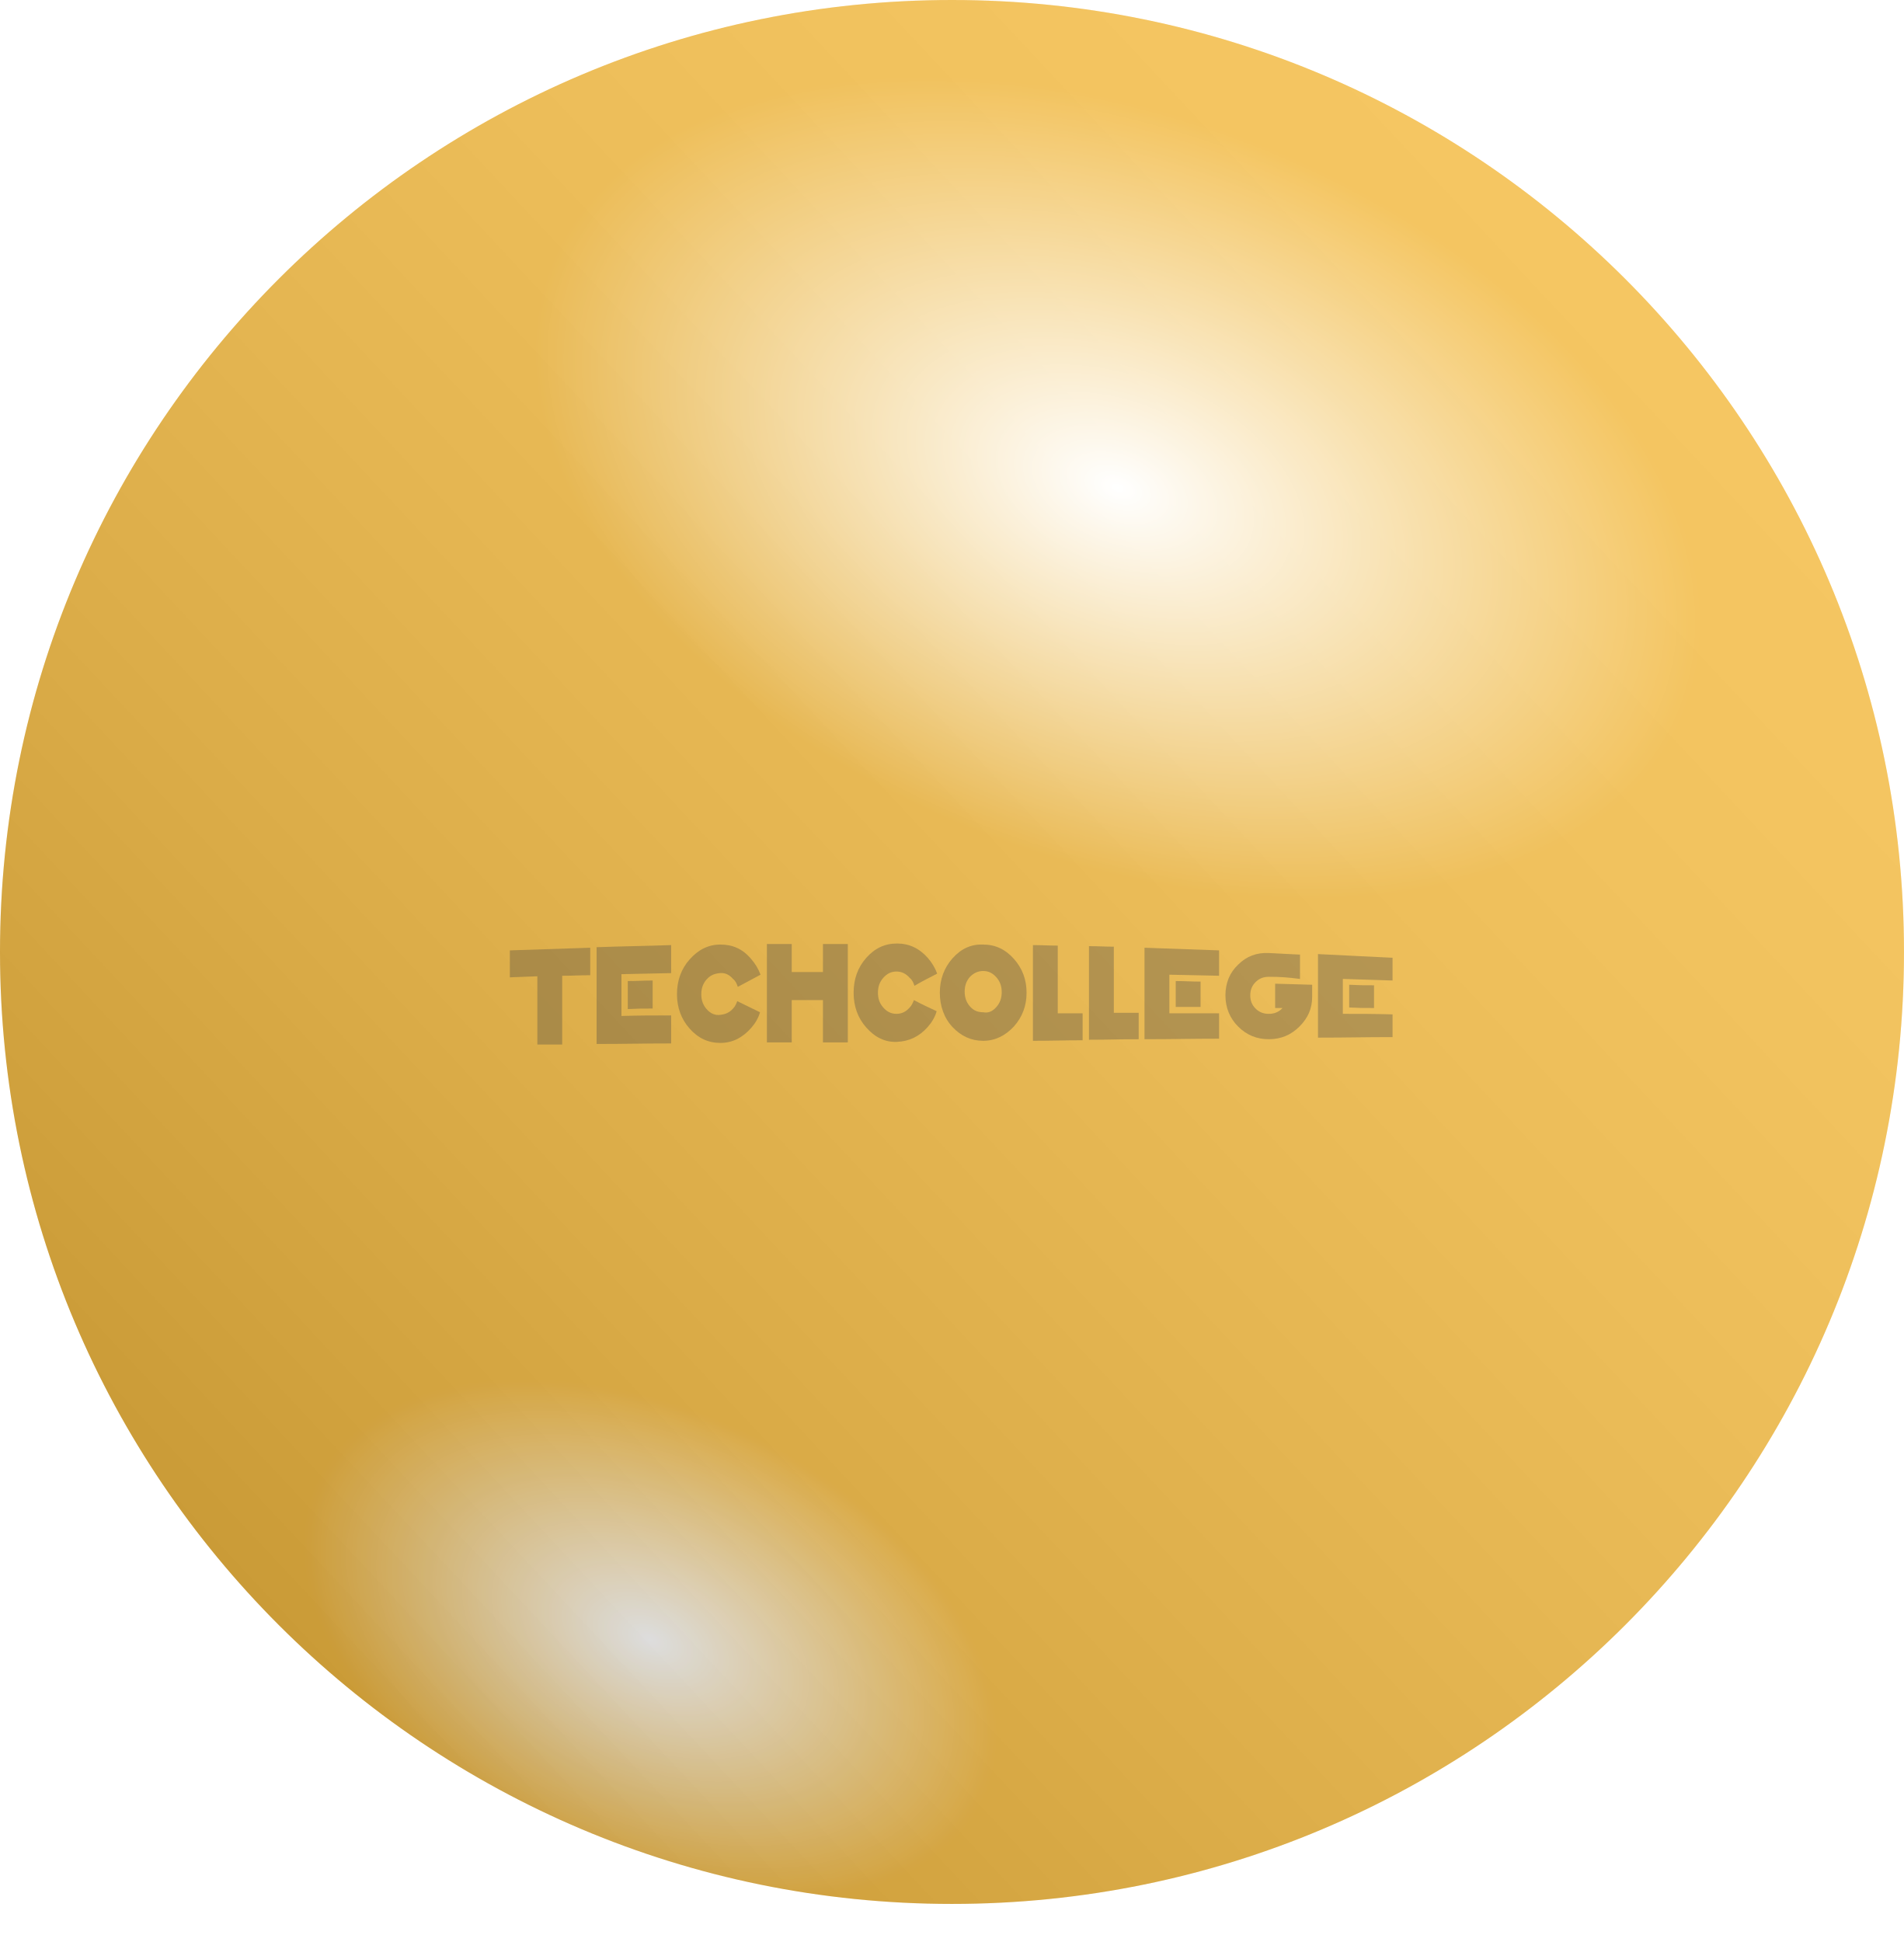
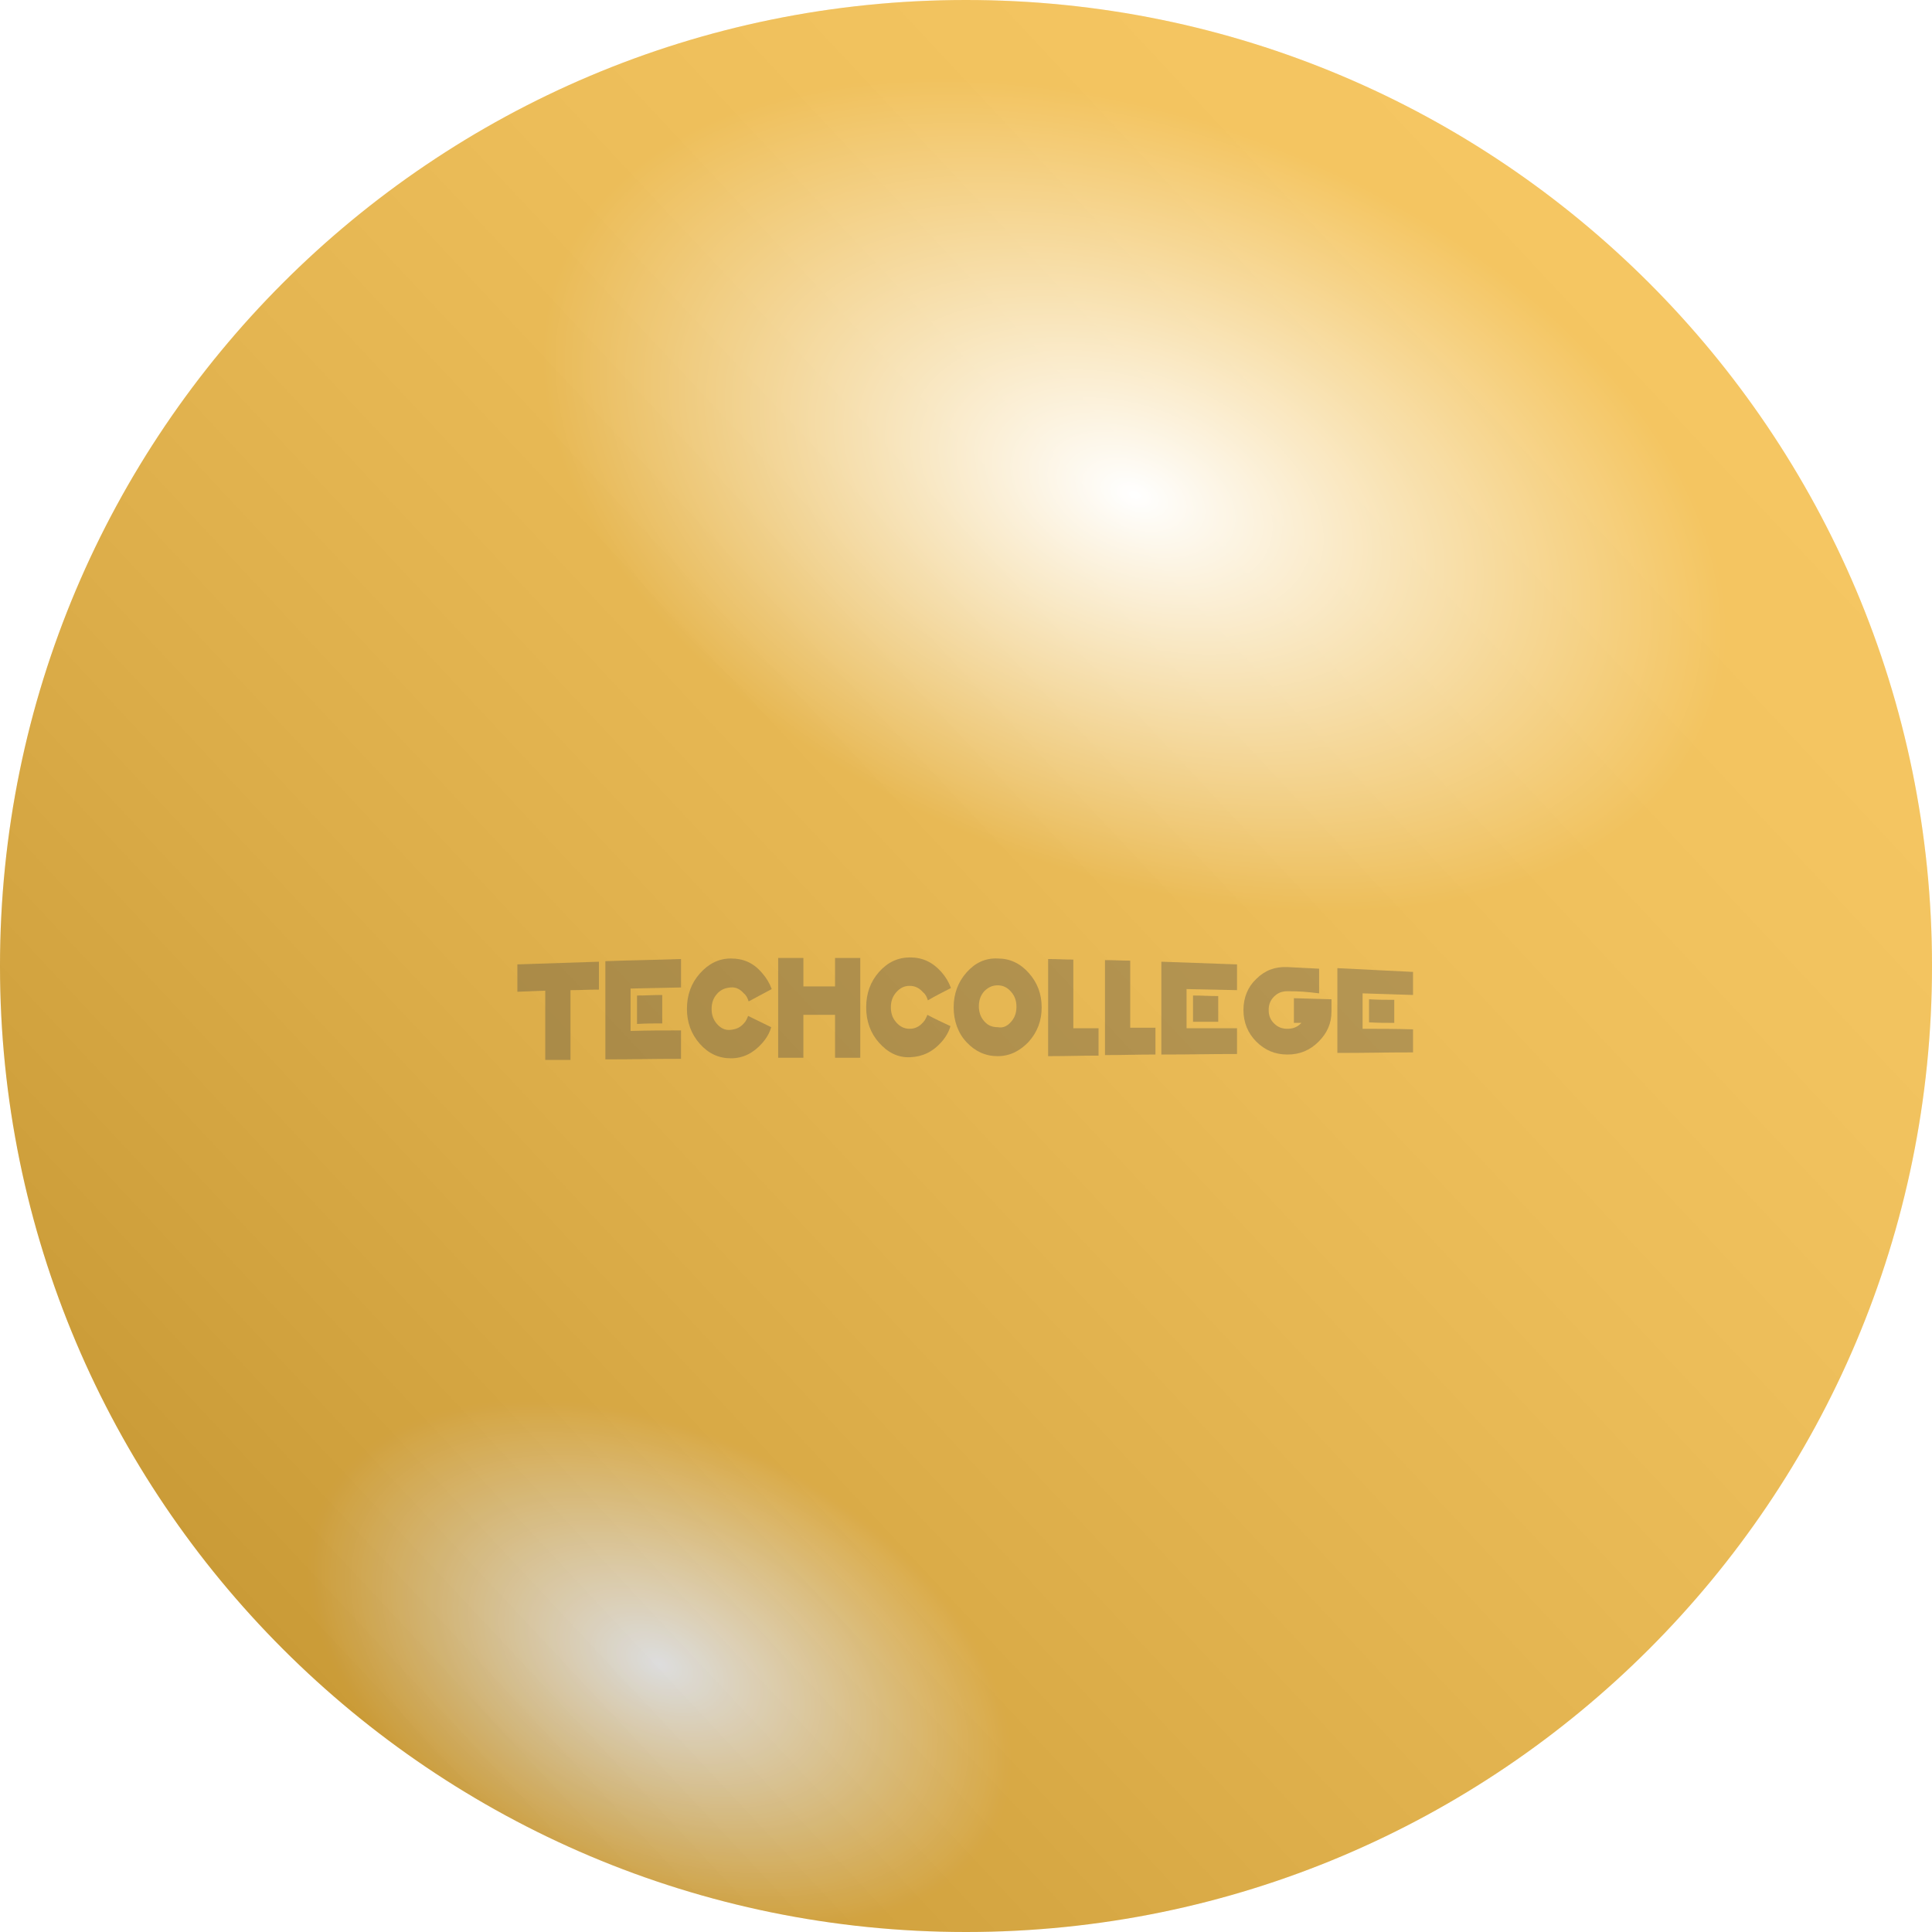
- <svg xmlns="http://www.w3.org/2000/svg" version="1.1" id="Layer_1" x="0px" y="0px" viewBox="0 0 360 367.2" style="enable-background:new 0 0 360 367.2;" xml:space="preserve">
+ <svg xmlns="http://www.w3.org/2000/svg" version="1.1" id="Layer_1" x="0px" y="0px" viewBox="0 0 360 360" style="enable-background:new 0 0 360 360;" xml:space="preserve">
  <style type="text/css">
	.st0{fill:#F3BA42;}
	.st1{fill:url(#SVGID_1_);}
	.st2{opacity:0.17;}
	.st3{fill:url(#SVGID_2_);}
	.st4{fill:url(#SVGID_3_);}
- 	.st5{opacity:0.33;fill:#444444;}
+ 	.st5{opacity:0.33;fill:#444444;enable-background:new    ;}
</style>
  <g>
    <circle class="st0" cx="180" cy="180" r="180" />
  </g>
-   <radialGradient id="SVGID_1_" cx="227.744" cy="377.687" r="45.766" gradientTransform="matrix(1.5885 0.7667 -0.4749 0.9839 -59.4562 -236.1441)" gradientUnits="userSpaceOnUse">
+   <radialGradient id="SVGID_1_" cx="209.973" cy="31.142" r="45.797" gradientTransform="matrix(1.5885 0.7667 0.4749 -0.9839 -225.4312 179.7547)" gradientUnits="userSpaceOnUse">
    <stop offset="0" style="stop-color:#FFFFFF" />
    <stop offset="0.117" style="stop-color:#FFFFFF;stop-opacity:0.865" />
    <stop offset="0.864" style="stop-color:#FFFFFF;stop-opacity:0" />
  </radialGradient>
-   <path class="st1" d="M195.6,345.2c-12,24.9-54.3,29.3-94.4,9.9s-63-55.2-51-80.1c12-24.9,54.3-29.3,94.4-9.9  C184.8,284.4,207.6,320.3,195.6,345.2z" />
+   <path class="st1" d="M195.6,345.2c-12,24.9-54.3,29.3-94.4,9.9s-63-55.2-51-80.1s54.3-29.3,94.4-9.9  C184.8,284.4,207.6,320.3,195.6,345.2z" />
  <g class="st2">
-     <linearGradient id="SVGID_2_" gradientUnits="userSpaceOnUse" x1="7.017" y1="162.234" x2="367.017" y2="162.234" gradientTransform="matrix(0.7301 -0.6833 0.6833 0.7301 -67.4024 189.3411)">
+     <linearGradient id="SVGID_2_" gradientUnits="userSpaceOnUse" x1="-56.021" y1="178.151" x2="303.99" y2="178.151" gradientTransform="matrix(0.7301 -0.6833 -0.6833 -0.7301 211.21 394.7869)">
      <stop offset="0" style="stop-color:#000000" />
      <stop offset="0.111" style="stop-color:#2A2A2A" />
      <stop offset="0.295" style="stop-color:#6A6A6A" />
      <stop offset="0.472" style="stop-color:#9F9F9F" />
      <stop offset="0.636" style="stop-color:#C9C9C9" />
      <stop offset="0.783" style="stop-color:#E6E6E6" />
      <stop offset="0.91" style="stop-color:#F9F9F9" />
      <stop offset="1" style="stop-color:#FFFFFF" />
    </linearGradient>
    <circle class="st3" cx="180" cy="180" r="180" />
  </g>
-   <radialGradient id="SVGID_3_" cx="194.833" cy="141.459" r="45.766" gradientTransform="matrix(2.6349 1.031 -0.6289 1.6073 -213.0279 -336.0151)" gradientUnits="userSpaceOnUse">
+   <radialGradient id="SVGID_3_" cx="156.919" cy="273.056" r="45.782" gradientTransform="matrix(2.6349 1.031 0.6289 -1.6073 -373.7913 369.2994)" gradientUnits="userSpaceOnUse">
    <stop offset="0" style="stop-color:#FFFFFF" />
    <stop offset="0.889" style="stop-color:#FFFFFF;stop-opacity:0" />
  </radialGradient>
  <path class="st4" d="M332,139.4c-15.9,40.6-82.8,52.4-149.4,26.4S74.9,85.7,90.8,45s82.8-52.4,149.4-26.4S347.9,98.8,332,139.4z" />
  <g>
    <g>
      <path class="st5" d="M106.3,184.5c0,5.2,0,7.8,0,13c-1.9,0-2.8,0-4.7,0c0-5.2,0-7.7,0-12.9c-2.1,0.1-3.1,0.1-5.2,0.2    c0-2,0-3.1,0-5.1c6.1-0.2,9.1-0.3,15.2-0.5c0,2.1,0,3.1,0,5.2C109.5,184.4,108.4,184.5,106.3,184.5z" />
      <path class="st5" d="M117.5,192.1c3.7-0.1,5.6-0.1,9.4-0.1c0,2.1,0,3.2,0,5.3c-5.6,0-8.4,0.1-14.1,0.1c0-7.3,0-11,0-18.3    c5.6-0.2,8.4-0.2,14.1-0.4c0,2.1,0,3.2,0,5.3c-3.7,0.1-5.6,0.1-9.4,0.2C117.5,187.4,117.5,189,117.5,192.1z M118.7,185.5    c1.9,0,2.8-0.1,4.7-0.1c0,2.1,0,3.2,0,5.3c-1.9,0-2.8,0-4.7,0.1C118.7,188.7,118.7,187.6,118.7,185.5z" />
-       <path class="st5" d="M142,194.4c-1.6,1.8-3.5,2.8-5.8,2.8c-2.3,0-4.2-0.9-5.8-2.7c-1.6-1.8-2.4-4-2.4-6.5c0-2.6,0.8-4.8,2.4-6.6    s3.5-2.8,5.8-2.8c2.3,0,4.2,0.8,5.8,2.7c0.8,0.9,1.4,1.9,1.8,3c-1.7,0.9-2.6,1.4-4.3,2.3c-0.2-0.6-0.4-1.1-0.9-1.5    c-0.7-0.8-1.5-1.2-2.5-1.1s-1.8,0.4-2.5,1.2c-0.7,0.8-1,1.7-1,2.8c0,1.1,0.3,2,1,2.8c0.7,0.8,1.5,1.2,2.5,1.1s1.8-0.4,2.5-1.2    c0.4-0.4,0.6-0.9,0.8-1.4c1.7,0.8,2.6,1.3,4.3,2.1C143.4,192.5,142.8,193.5,142,194.4z" />
+       <path class="st5" d="M142,194.4c-1.6,1.8-3.5,2.8-5.8,2.8s-4.2-0.9-5.8-2.7s-2.4-4-2.4-6.5c0-2.6,0.8-4.8,2.4-6.6s3.5-2.8,5.8-2.8    s4.2,0.8,5.8,2.7c0.8,0.9,1.4,1.9,1.8,3c-1.7,0.9-2.6,1.4-4.3,2.3c-0.2-0.6-0.4-1.1-0.9-1.5c-0.7-0.8-1.5-1.2-2.5-1.1    s-1.8,0.4-2.5,1.2s-1,1.7-1,2.8s0.3,2,1,2.8s1.5,1.2,2.5,1.1s1.8-0.4,2.5-1.2c0.4-0.4,0.6-0.9,0.8-1.4c1.7,0.8,2.6,1.3,4.3,2.1    C143.4,192.5,142.8,193.5,142,194.4z" />
      <path class="st5" d="M145,178.5c1.9,0,2.8,0,4.7,0c0,2.1,0,3.2,0,5.3c2.3,0,3.5,0,5.9,0c0-2.1,0-3.2,0-5.3c1.9,0,2.8,0,4.7,0    c0,7.4,0,11.2,0,18.6c-1.9,0-2.8,0-4.7,0c0-3.2,0-4.8,0-8c-2.3,0-3.5,0-5.9,0c0,3.2,0,4.8,0,8c-1.9,0-2.8,0-4.7,0    C145,189.7,145,185.9,145,178.5z" />
-       <path class="st5" d="M175.4,194.2c-1.6,1.8-3.5,2.7-5.8,2.8s-4.2-0.9-5.8-2.7c-1.6-1.8-2.4-4-2.4-6.6c0-2.6,0.8-4.8,2.4-6.6    c1.6-1.8,3.5-2.7,5.8-2.7c2.3,0,4.2,0.9,5.8,2.7c0.8,0.9,1.4,1.9,1.8,3c-1.7,0.9-2.6,1.3-4.3,2.3c-0.2-0.6-0.4-1.1-0.9-1.5    c-0.7-0.8-1.5-1.2-2.5-1.2c-1,0-1.8,0.4-2.5,1.2c-0.7,0.8-1,1.7-1,2.8s0.3,2,1,2.8c0.7,0.8,1.5,1.2,2.5,1.2c1,0,1.8-0.4,2.5-1.2    c0.4-0.4,0.6-0.9,0.8-1.4c1.7,0.9,2.6,1.3,4.3,2.1C176.8,192.3,176.2,193.3,175.4,194.2z" />
-       <path class="st5" d="M185.9,196.8c-2.3,0-4.2-0.9-5.8-2.6s-2.4-4-2.4-6.5c0-2.5,0.8-4.7,2.4-6.5c1.6-1.8,3.5-2.7,5.8-2.6    c2.3,0,4.2,0.9,5.8,2.7c1.6,1.8,2.4,3.9,2.4,6.4c0,2.5-0.8,4.6-2.4,6.4C190.1,195.8,188.2,196.8,185.9,196.8z M188.4,190.4    c0.7-0.8,1-1.7,1-2.8c0-1.1-0.3-2-1-2.8c-0.7-0.8-1.5-1.2-2.5-1.2c-1,0-1.8,0.4-2.5,1.1c-0.7,0.8-1,1.7-1,2.8s0.3,2,1,2.8    c0.7,0.8,1.5,1.1,2.5,1.1C186.9,191.6,187.7,191.2,188.4,190.4z" />
+       <path class="st5" d="M175.4,194.2c-1.6,1.8-3.5,2.7-5.8,2.8s-4.2-0.9-5.8-2.7s-2.4-4-2.4-6.6s0.8-4.8,2.4-6.6    c1.6-1.8,3.5-2.7,5.8-2.7s4.2,0.9,5.8,2.7c0.8,0.9,1.4,1.9,1.8,3c-1.7,0.9-2.6,1.3-4.3,2.3c-0.2-0.6-0.4-1.1-0.9-1.5    c-0.7-0.8-1.5-1.2-2.5-1.2s-1.8,0.4-2.5,1.2s-1,1.7-1,2.8s0.3,2,1,2.8s1.5,1.2,2.5,1.2s1.8-0.4,2.5-1.2c0.4-0.4,0.6-0.9,0.8-1.4    c1.7,0.9,2.6,1.3,4.3,2.1C176.8,192.3,176.2,193.3,175.4,194.2z" />
+       <path class="st5" d="M185.9,196.8c-2.3,0-4.2-0.9-5.8-2.6s-2.4-4-2.4-6.5s0.8-4.7,2.4-6.5c1.6-1.8,3.5-2.7,5.8-2.6    c2.3,0,4.2,0.9,5.8,2.7s2.4,3.9,2.4,6.4s-0.8,4.6-2.4,6.4C190.1,195.8,188.2,196.8,185.9,196.8z M188.4,190.4c0.7-0.8,1-1.7,1-2.8    s-0.3-2-1-2.8s-1.5-1.2-2.5-1.2s-1.8,0.4-2.5,1.1c-0.7,0.8-1,1.7-1,2.8s0.3,2,1,2.8s1.5,1.1,2.5,1.1    C186.9,191.6,187.7,191.2,188.4,190.4z" />
      <path class="st5" d="M195.3,178.7c1.9,0,2.8,0.1,4.7,0.1c0,5.1,0,7.7,0,12.8c1.9,0,2.8,0,4.7,0c0,2,0,3,0,5.1    c-3.7,0-5.6,0.1-9.4,0.1C195.3,189.5,195.3,185.9,195.3,178.7z" />
      <path class="st5" d="M205.9,178.9c1.9,0,2.8,0.1,4.7,0.1c0,5,0,7.5,0,12.5c1.9,0,2.8,0,4.7,0c0,2,0,3,0,5c-3.8,0-5.6,0.1-9.4,0.1    C205.9,189.5,205.9,186,205.9,178.9z" />
      <path class="st5" d="M221.1,191.6c3.8,0,5.6,0,9.4,0c0,1.9,0,2.9,0,4.8c-5.6,0-8.4,0.1-14.1,0.1c0-6.9,0-10.4,0-17.3    c5.6,0.2,8.4,0.3,14.1,0.5c0,1.9,0,2.9,0,4.8c-3.7-0.1-5.6-0.1-9.4-0.2C221.1,187.1,221.1,188.6,221.1,191.6z M222.3,185.5    c1.9,0,2.8,0.1,4.7,0.1c0,1.9,0,2.9,0,4.8c-1.9,0-2.8,0-4.7,0C222.3,188.4,222.3,187.4,222.3,185.5z" />
-       <path class="st5" d="M239.9,184.7c-1,0-1.8,0.3-2.5,1s-1,1.5-1,2.5s0.3,1.8,1,2.5s1.5,1,2.5,1c1,0,1.8-0.3,2.5-1    c0,0,0.1-0.1,0.1-0.1c-0.6,0-0.9,0-1.4,0c0-1.8,0-2.8,0-4.6c2.8,0.1,4.2,0.1,7,0.2c0,0.9,0,1.4,0,2.3c0,2.2-0.8,4-2.4,5.6    c-1.6,1.6-3.5,2.4-5.8,2.4c-2.3,0-4.2-0.8-5.8-2.4c-1.6-1.6-2.4-3.6-2.4-5.9c0-2.3,0.8-4.3,2.4-5.8c1.6-1.6,3.5-2.3,5.8-2.2    c2.3,0.1,3.5,0.2,5.9,0.3c0,1.8,0,2.7,0,4.6C243.4,184.8,242.2,184.7,239.9,184.7z" />
+       <path class="st5" d="M239.9,184.7c-1,0-1.8,0.3-2.5,1s-1,1.5-1,2.5s0.3,1.8,1,2.5s1.5,1,2.5,1s1.8-0.3,2.5-1l0.1-0.1    c-0.6,0-0.9,0-1.4,0c0-1.8,0-2.8,0-4.6c2.8,0.1,4.2,0.1,7,0.2c0,0.9,0,1.4,0,2.3c0,2.2-0.8,4-2.4,5.6c-1.6,1.6-3.5,2.4-5.8,2.4    s-4.2-0.8-5.8-2.4c-1.6-1.6-2.4-3.6-2.4-5.9c0-2.3,0.8-4.3,2.4-5.8c1.6-1.6,3.5-2.3,5.8-2.2s3.5,0.2,5.9,0.3c0,1.8,0,2.7,0,4.6    C243.4,184.8,242.2,184.7,239.9,184.7z" />
      <path class="st5" d="M253.9,191.7c3.7,0,5.6,0,9.4,0.1c0,1.7,0,2.6,0,4.3c-5.6,0-8.4,0.1-14.1,0.1c0-6.3,0-9.5,0-15.8    c5.6,0.3,8.4,0.4,14.1,0.7c0,1.7,0,2.6,0,4.3c-3.7-0.1-5.6-0.2-9.4-0.3C253.9,187.8,253.9,189.1,253.9,191.7z M255.1,186.2    c1.9,0.1,2.8,0.1,4.7,0.1c0,1.7,0,2.6,0,4.3c-1.9,0-2.8,0-4.7-0.1C255.1,188.9,255.1,188,255.1,186.2z" />
    </g>
  </g>
</svg>
